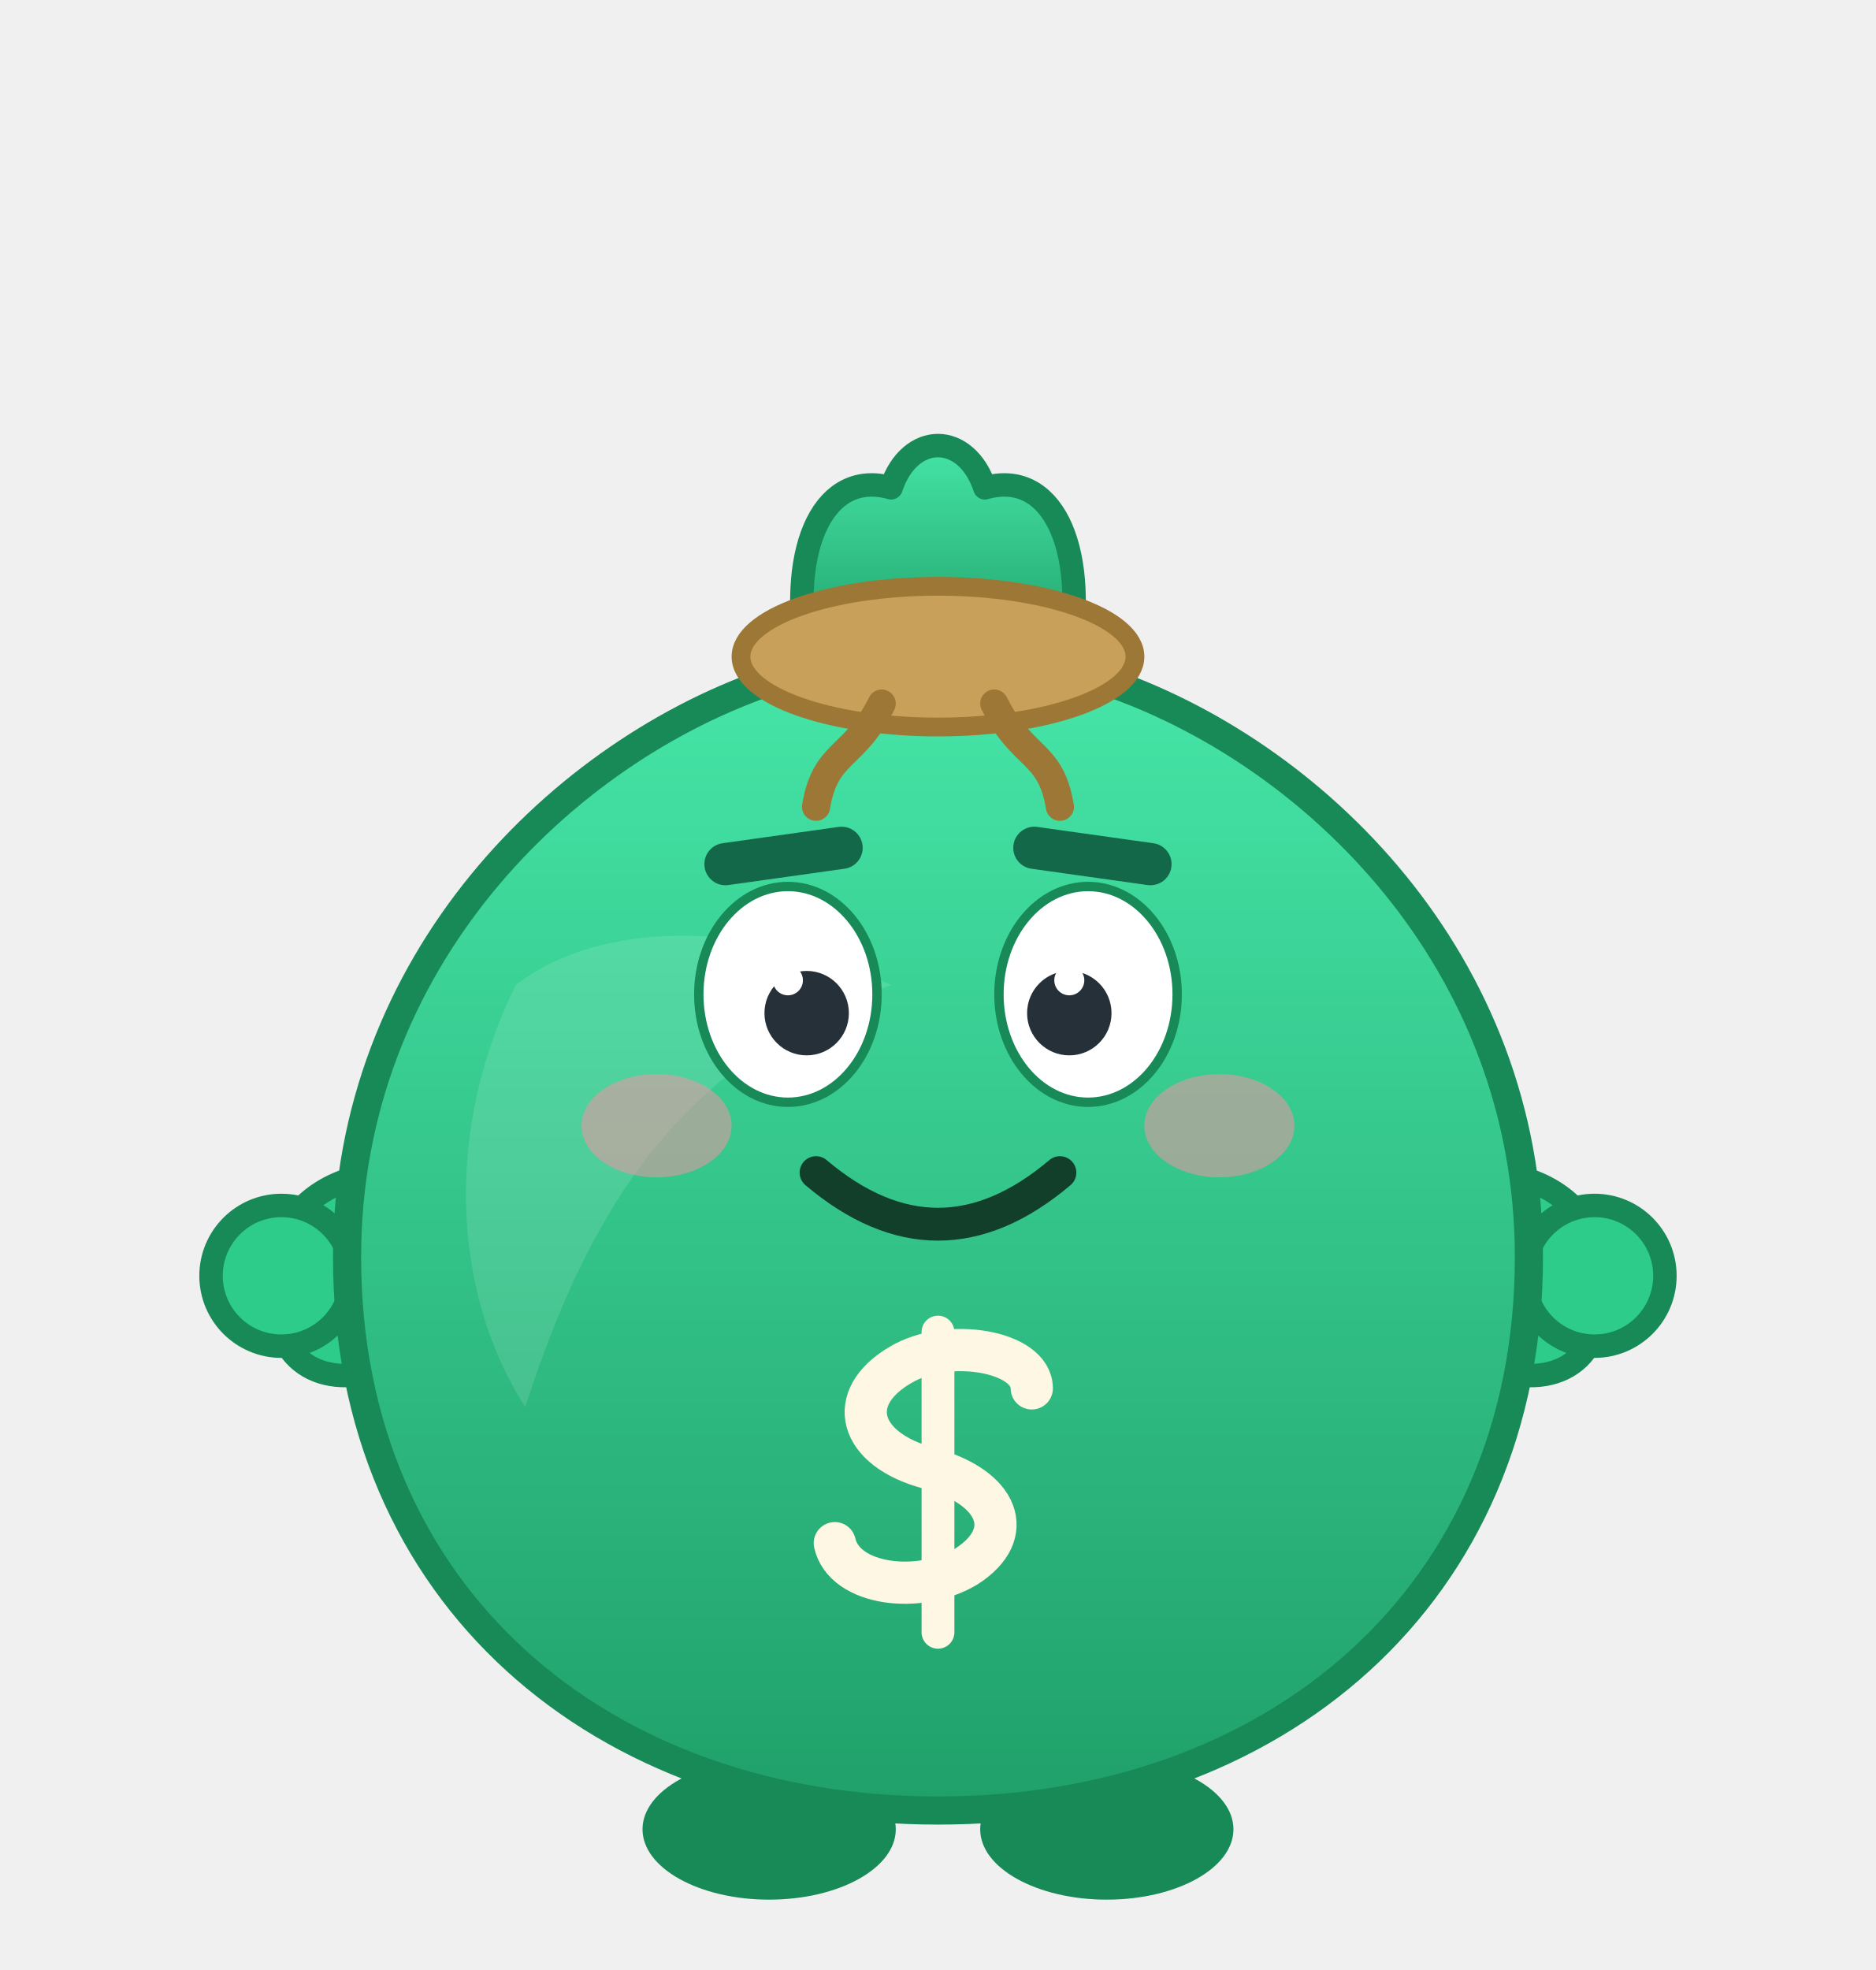
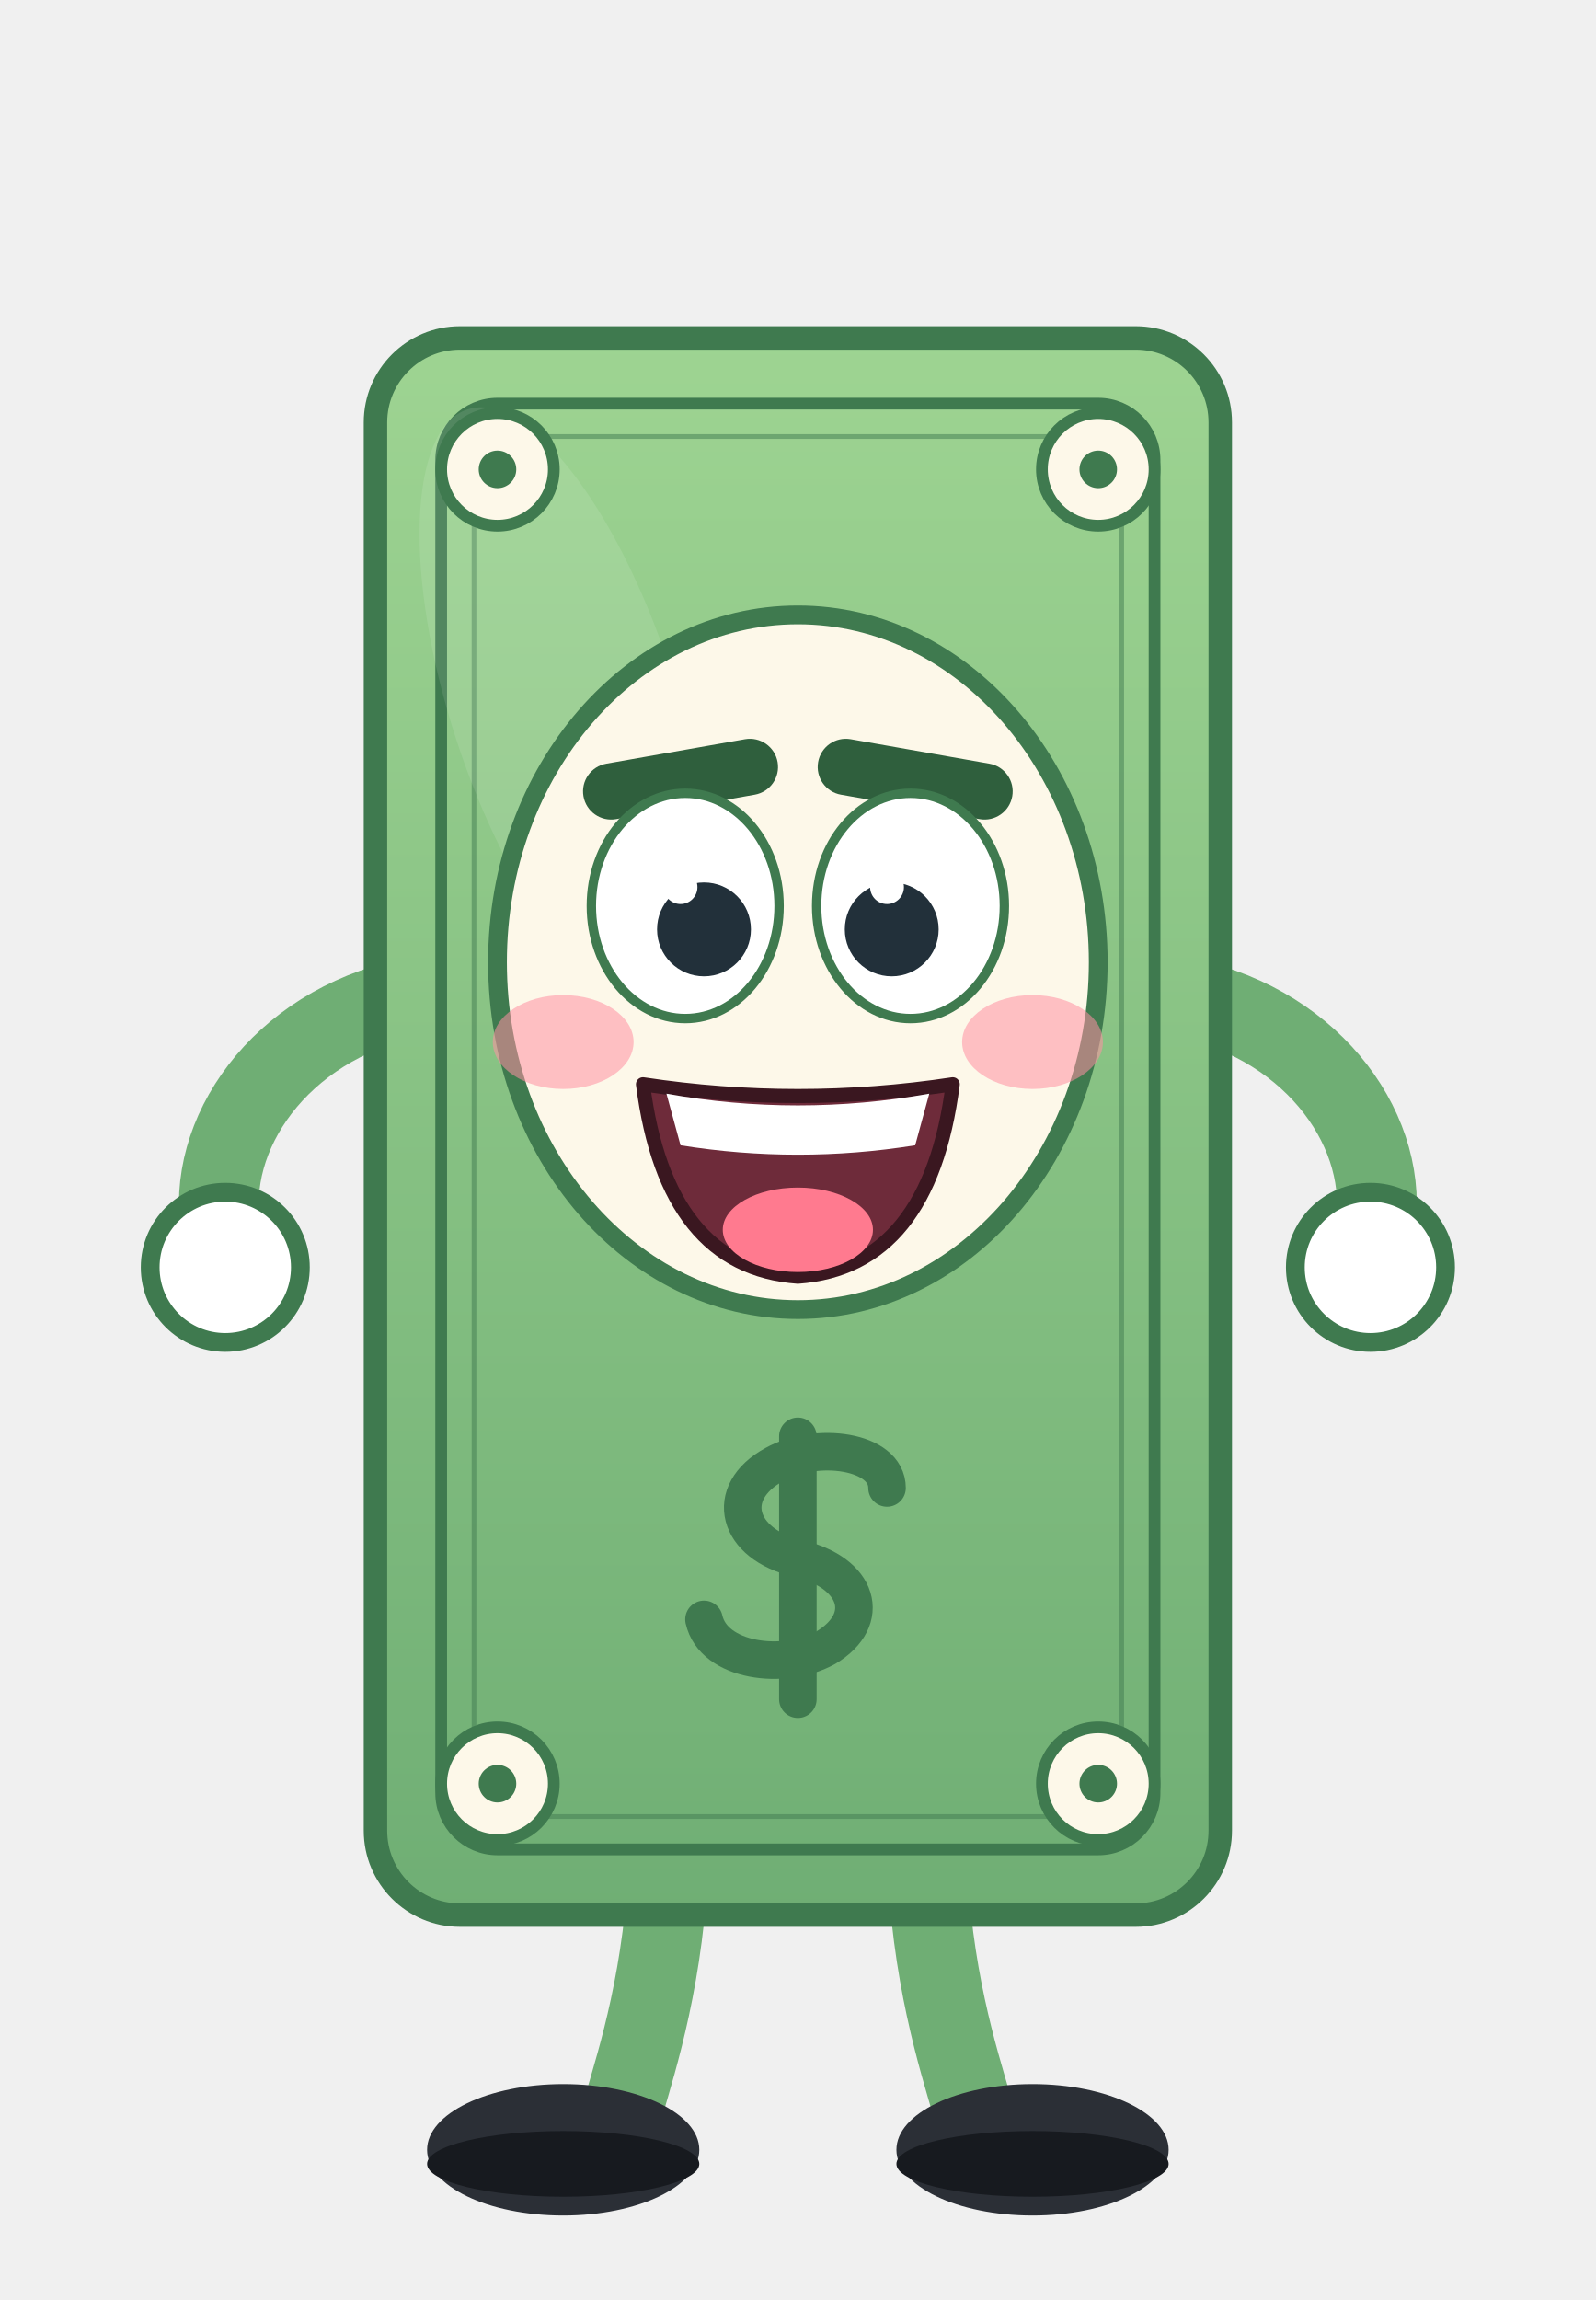
- <svg xmlns="http://www.w3.org/2000/svg" viewBox="0 0 400 420" width="400" height="420">
+ <svg xmlns="http://www.w3.org/2000/svg" viewBox="0 0 340 490" width="340" height="490">
  <defs>
-     <linearGradient id="bagGrad" x1="0" y1="0" x2="0" y2="1">
-       <stop offset="0" stop-color="#45e4a6" />
-       <stop offset="1" stop-color="#20a06a" />
+     <linearGradient id="billGrad" x1="0" y1="0" x2="0" y2="1">
+       <stop offset="0" stop-color="#9ed492" />
+       <stop offset="1" stop-color="#6fae74" />
    </linearGradient>
  </defs>
  <g id="Richie">
+     <g id="legs">
+       <g id="leg_left">
+         <path d="M142 404 C140 428 134 444 132 452" fill="none" stroke="#6fae74" stroke-width="17" stroke-linecap="round" />
+         <ellipse cx="120" cy="458" rx="29" ry="14" fill="#2b2f36" />
+         <ellipse cx="120" cy="461" rx="29" ry="7" fill="#171a1f" />
+       </g>
+       <g id="leg_right">
+         <path d="M198 404 C200 428 206 444 208 452" fill="none" stroke="#6fae74" stroke-width="17" stroke-linecap="round" />
+         <ellipse cx="220" cy="458" rx="29" ry="14" fill="#2b2f36" />
+         <ellipse cx="220" cy="461" rx="29" ry="7" fill="#171a1f" />
+       </g>
+     </g>
    <g id="arms">
      <g id="arm_left">
-         <path d="M96 252 C70 244 52 262 60 284 C64 296 80 296 90 286 Z" fill="#2ecc8a" stroke="#178a58" stroke-width="5" stroke-linejoin="round" />
-         <circle cx="60" cy="272" r="15" fill="#2ecc8a" stroke="#178a58" stroke-width="5" />
+         <path d="M82 214 C56 222 42 246 48 266" fill="none" stroke="#6fae74" stroke-width="17" stroke-linecap="round" />
+         <circle cx="48" cy="270" r="16" fill="#ffffff" stroke="#3f7a4f" stroke-width="4" />
      </g>
      <g id="arm_right">
-         <path d="M304 252 C330 244 348 262 340 284 C336 296 320 296 310 286 Z" fill="#2ecc8a" stroke="#178a58" stroke-width="5" stroke-linejoin="round" />
-         <circle cx="340" cy="272" r="15" fill="#2ecc8a" stroke="#178a58" stroke-width="5" />
+         <path d="M258 214 C284 222 298 246 292 266" fill="none" stroke="#6fae74" stroke-width="17" stroke-linecap="round" />
+         <circle cx="292" cy="270" r="16" fill="#ffffff" stroke="#3f7a4f" stroke-width="4" />
      </g>
    </g>
-     <g id="feet">
-       <ellipse id="foot_left" cx="164" cy="390" rx="27" ry="15" fill="#178a58" />
-       <ellipse id="foot_right" cx="236" cy="390" rx="27" ry="15" fill="#178a58" />
-     </g>
-     <g id="body">
-       <path id="bag" d="M165 145 C120 160 74 205 74 268 C74 340 128 386 200 386 C272 386 326 340 326 268 C326 205 280 160 235 145 C214 156 186 156 165 145 Z" fill="url(#bagGrad)" stroke="#178a58" stroke-width="6" stroke-linejoin="round" />
-       <path id="belly_shine" d="M110 210 C95 240 96 275 112 300 C128 250 150 225 190 210 C160 196 128 196 110 210 Z" fill="#ffffff" opacity="0.12" />
-     </g>
-     <g id="tie">
-       <path id="bag_top" d="M172 140 C168 116 176 100 190 104 C194 92 206 92 210 104 C224 100 232 116 228 140 Z" fill="url(#bagGrad)" stroke="#178a58" stroke-width="5" stroke-linejoin="round" />
-       <ellipse id="tie_band" cx="200" cy="140" rx="42" ry="15" fill="#c9a05a" stroke="#9c7736" stroke-width="4" />
-       <path id="tie_knot" d="M188 150 C182 162 176 160 174 172 M212 150 C218 162 224 160 226 172" fill="none" stroke="#9c7736" stroke-width="6" stroke-linecap="round" />
-     </g>
-     <g id="money">
-       <line x1="200" y1="284" x2="200" y2="348" stroke="#fdf7e3" stroke-width="7" stroke-linecap="round" />
-       <path d="M220 296 C220 288 202 285 192 291 C180 298 183 309 198 313 C213 317 217 327 206 334 C196 340 180 338 178 329" fill="none" stroke="#fdf7e3" stroke-width="9" stroke-linecap="round" />
+     <g id="bill">
+       <rect x="80" y="72" width="180" height="336" rx="18" fill="url(#billGrad)" stroke="#3f7a4f" stroke-width="5" />
+       <rect x="94" y="86" width="152" height="308" rx="12" fill="none" stroke="#3f7a4f" stroke-width="2.5" />
+       <rect x="101" y="93" width="138" height="294" rx="9" fill="none" stroke="#3f7a4f" stroke-width="1" opacity="0.5" />
+       <ellipse cx="120" cy="150" rx="24" ry="66" fill="#ffffff" opacity="0.10" transform="rotate(-18 120 150)" />
+       <g id="corners" fill="#fdf8e9" stroke="#3f7a4f" stroke-width="2.5">
+         <circle cx="106" cy="100" r="12" />
+         <circle cx="234" cy="100" r="12" />
+         <circle cx="106" cy="380" r="12" />
+         <circle cx="234" cy="380" r="12" />
+       </g>
+       <g fill="#3f7a4f" stroke="none">
+         <circle cx="106" cy="100" r="4" />
+         <circle cx="234" cy="100" r="4" />
+         <circle cx="106" cy="380" r="4" />
+         <circle cx="234" cy="380" r="4" />
+       </g>
+       <g id="money" fill="none" stroke="#3f7a4f" stroke-width="8" stroke-linecap="round">
+         <line x1="170" y1="306" x2="170" y2="362" />
+         <path d="M189 317 C189 309 174 307 165 312 C154 318 157 329 170 332 C183 335 186 345 176 351 C167 356 152 354 150 345" />
+       </g>
    </g>
    <g id="face">
-       <ellipse id="cheek_left" cx="140" cy="240" rx="16" ry="11" fill="#ff8fa3" opacity="0.5" />
-       <ellipse id="cheek_right" cx="260" cy="240" rx="16" ry="11" fill="#ff8fa3" opacity="0.5" />
-       <rect id="brow_left" x="150" y="178" width="34" height="9" rx="4.5" fill="#14684a" transform="rotate(-8 167 182)" />
-       <rect id="brow_right" x="216" y="178" width="34" height="9" rx="4.5" fill="#14684a" transform="rotate(8 233 182)" />
+       <ellipse id="face_frame" cx="170" cy="205" rx="64" ry="74" fill="#fdf8e9" stroke="#3f7a4f" stroke-width="4" />
+       <ellipse id="cheek_left" cx="120" cy="222" rx="15" ry="10" fill="#ff8fa3" opacity="0.55" />
+       <ellipse id="cheek_right" cx="220" cy="222" rx="15" ry="10" fill="#ff8fa3" opacity="0.55" />
+       <rect id="brow_left" x="124" y="160" width="42" height="12" rx="6" fill="#2f5f3d" transform="rotate(-10 145 166)" />
+       <rect id="brow_right" x="174" y="160" width="42" height="12" rx="6" fill="#2f5f3d" transform="rotate(10 195 166)" />
      <g id="eye_left">
-         <ellipse cx="168" cy="212" rx="19" ry="23" fill="#ffffff" stroke="#178a58" stroke-width="2" />
-         <circle id="pupil_left" cx="172" cy="216" r="9" fill="#263038" />
-         <circle cx="168" cy="209" r="3.2" fill="#ffffff" />
+         <ellipse cx="146" cy="193" rx="20" ry="24" fill="#ffffff" stroke="#3f7a4f" stroke-width="2" />
+         <circle id="pupil_left" cx="150" cy="198" r="10" fill="#22303a" />
+         <circle cx="145" cy="189" r="3.6" fill="#ffffff" />
      </g>
      <g id="eye_right">
-         <ellipse cx="232" cy="212" rx="19" ry="23" fill="#ffffff" stroke="#178a58" stroke-width="2" />
-         <circle id="pupil_right" cx="228" cy="216" r="9" fill="#263038" />
-         <circle cx="228" cy="209" r="3.2" fill="#ffffff" />
+         <ellipse cx="194" cy="193" rx="20" ry="24" fill="#ffffff" stroke="#3f7a4f" stroke-width="2" />
+         <circle id="pupil_right" cx="190" cy="198" r="10" fill="#22303a" />
+         <circle cx="189" cy="189" r="3.6" fill="#ffffff" />
      </g>
-       <path id="mouth" d="M174 250 Q200 272 226 250" fill="none" stroke="#123f2a" stroke-width="7" stroke-linecap="round" />
+       <g id="mouth">
+         <path d="M137 231 Q170 236 203 231 Q198 270 170 272 Q142 270 137 231 Z" fill="#6e2b3a" stroke="#3a1720" stroke-width="3" stroke-linejoin="round" />
+         <path d="M142 233 Q170 238 198 233 L195 244 Q170 248 145 244 Z" fill="#ffffff" />
+         <ellipse cx="170" cy="262" rx="16" ry="9" fill="#ff7a8f" />
+       </g>
    </g>
  </g>
</svg>
